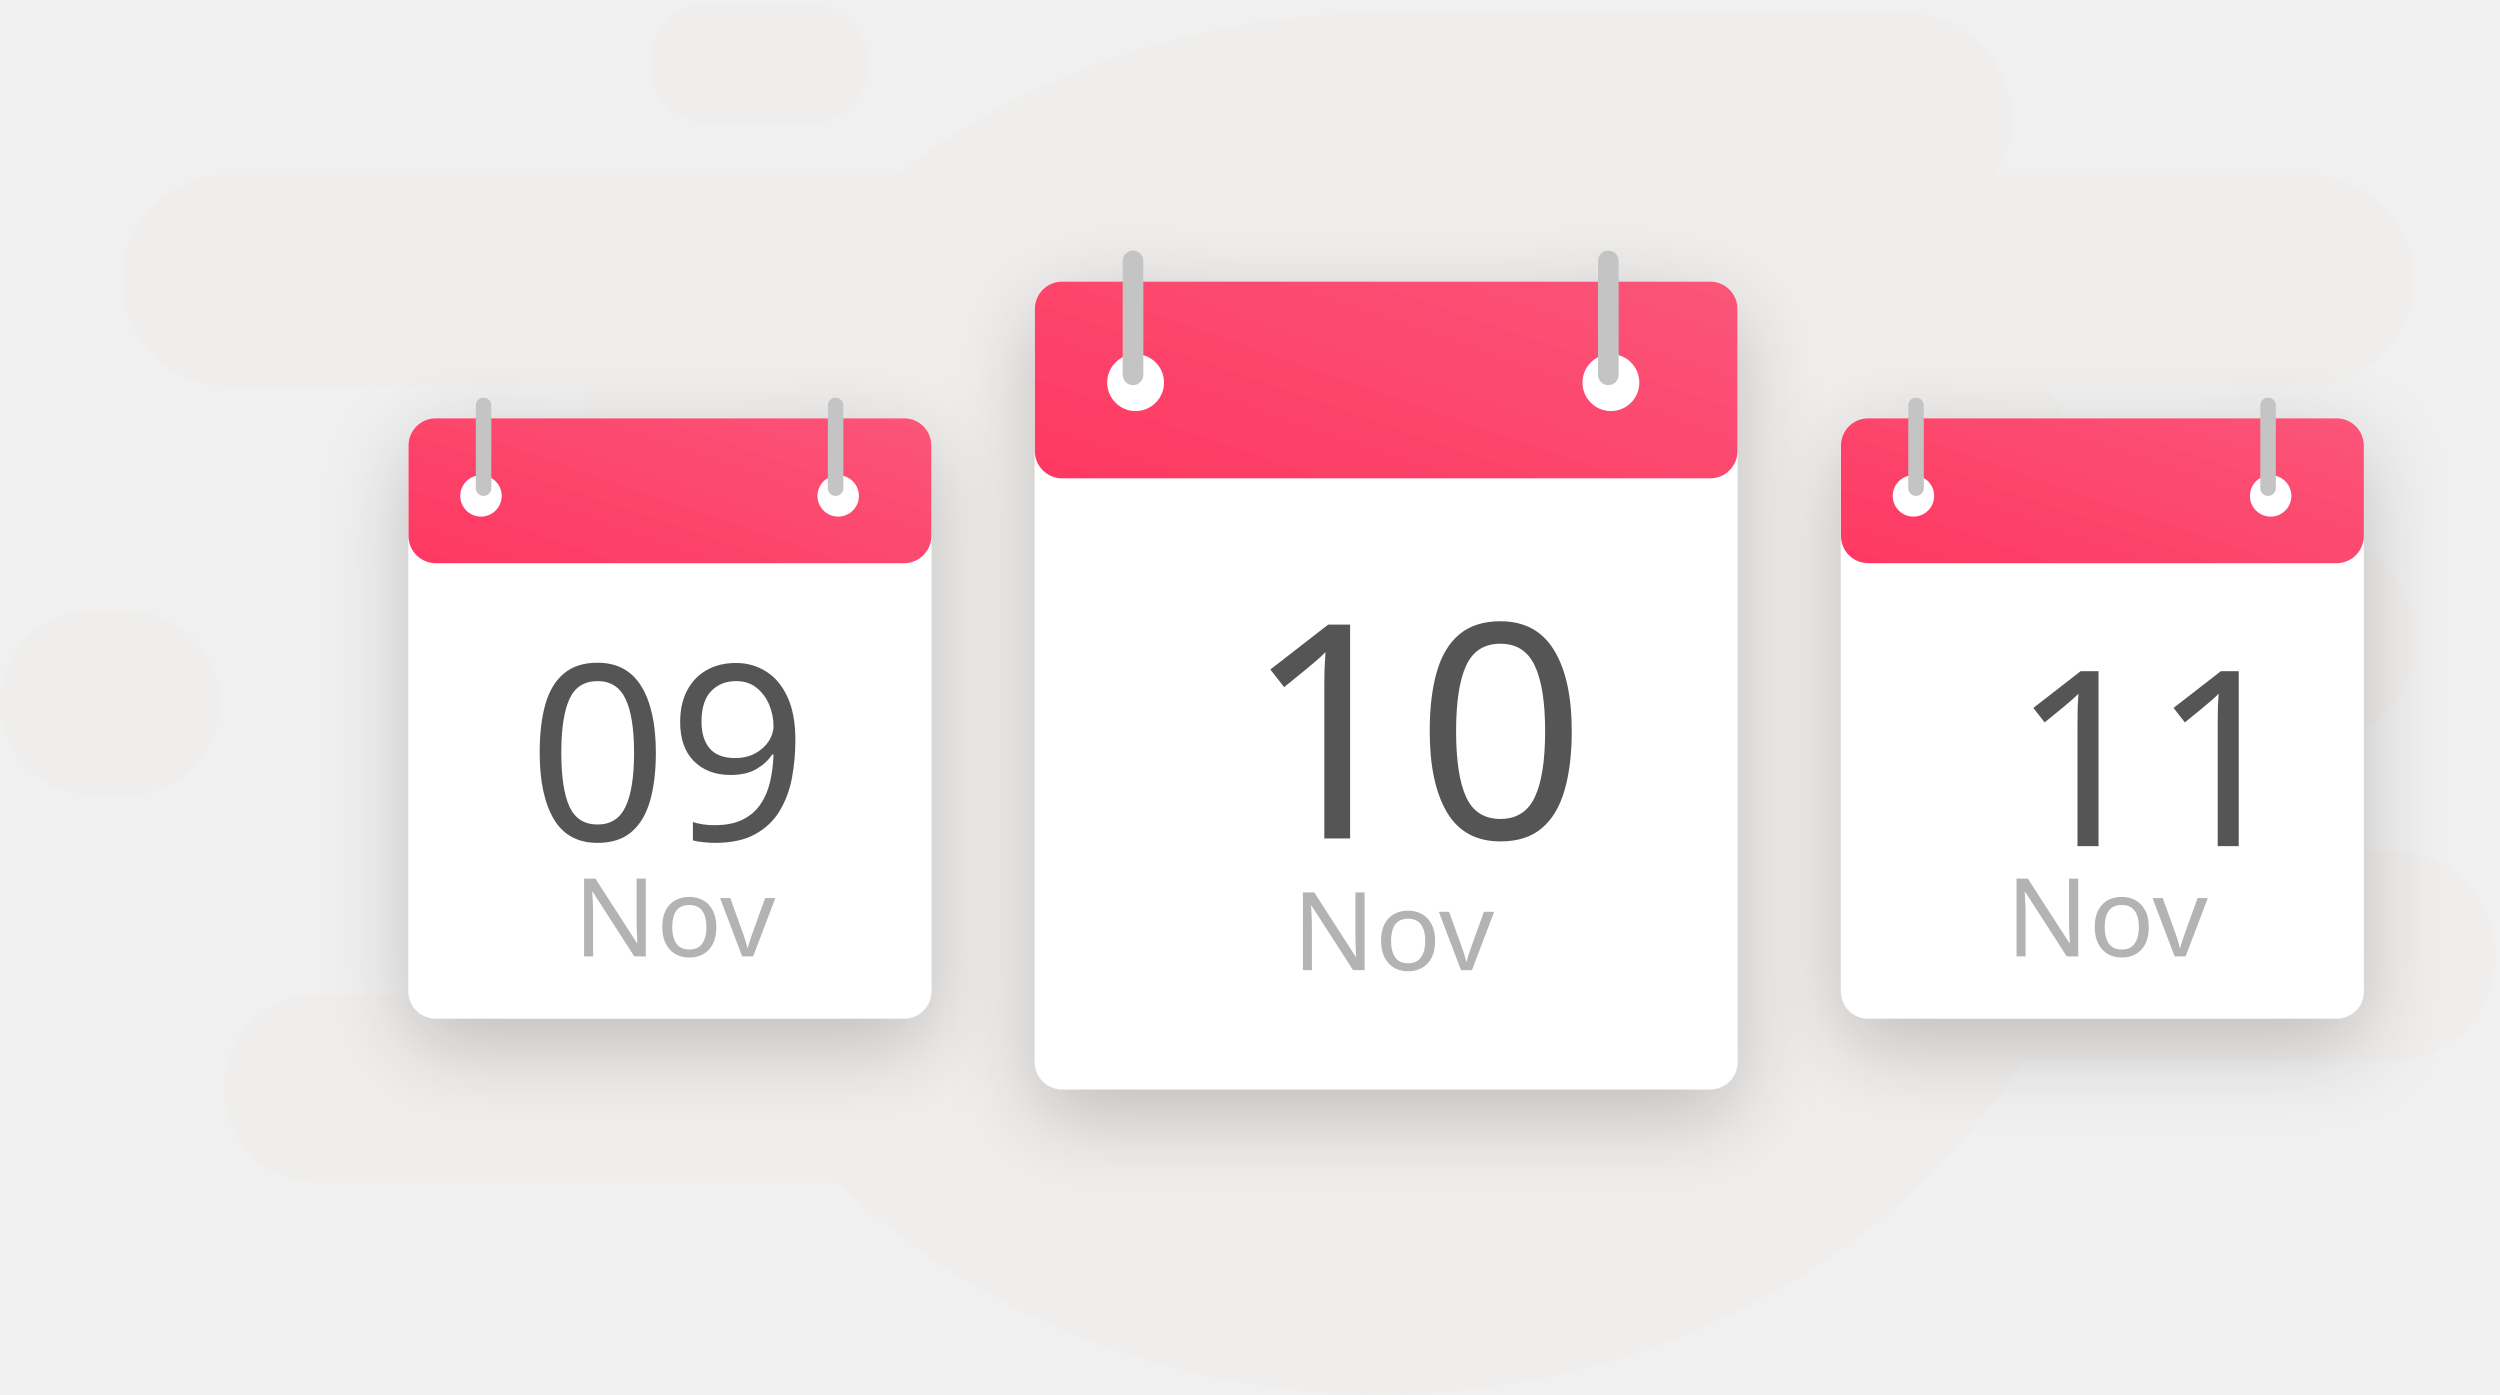
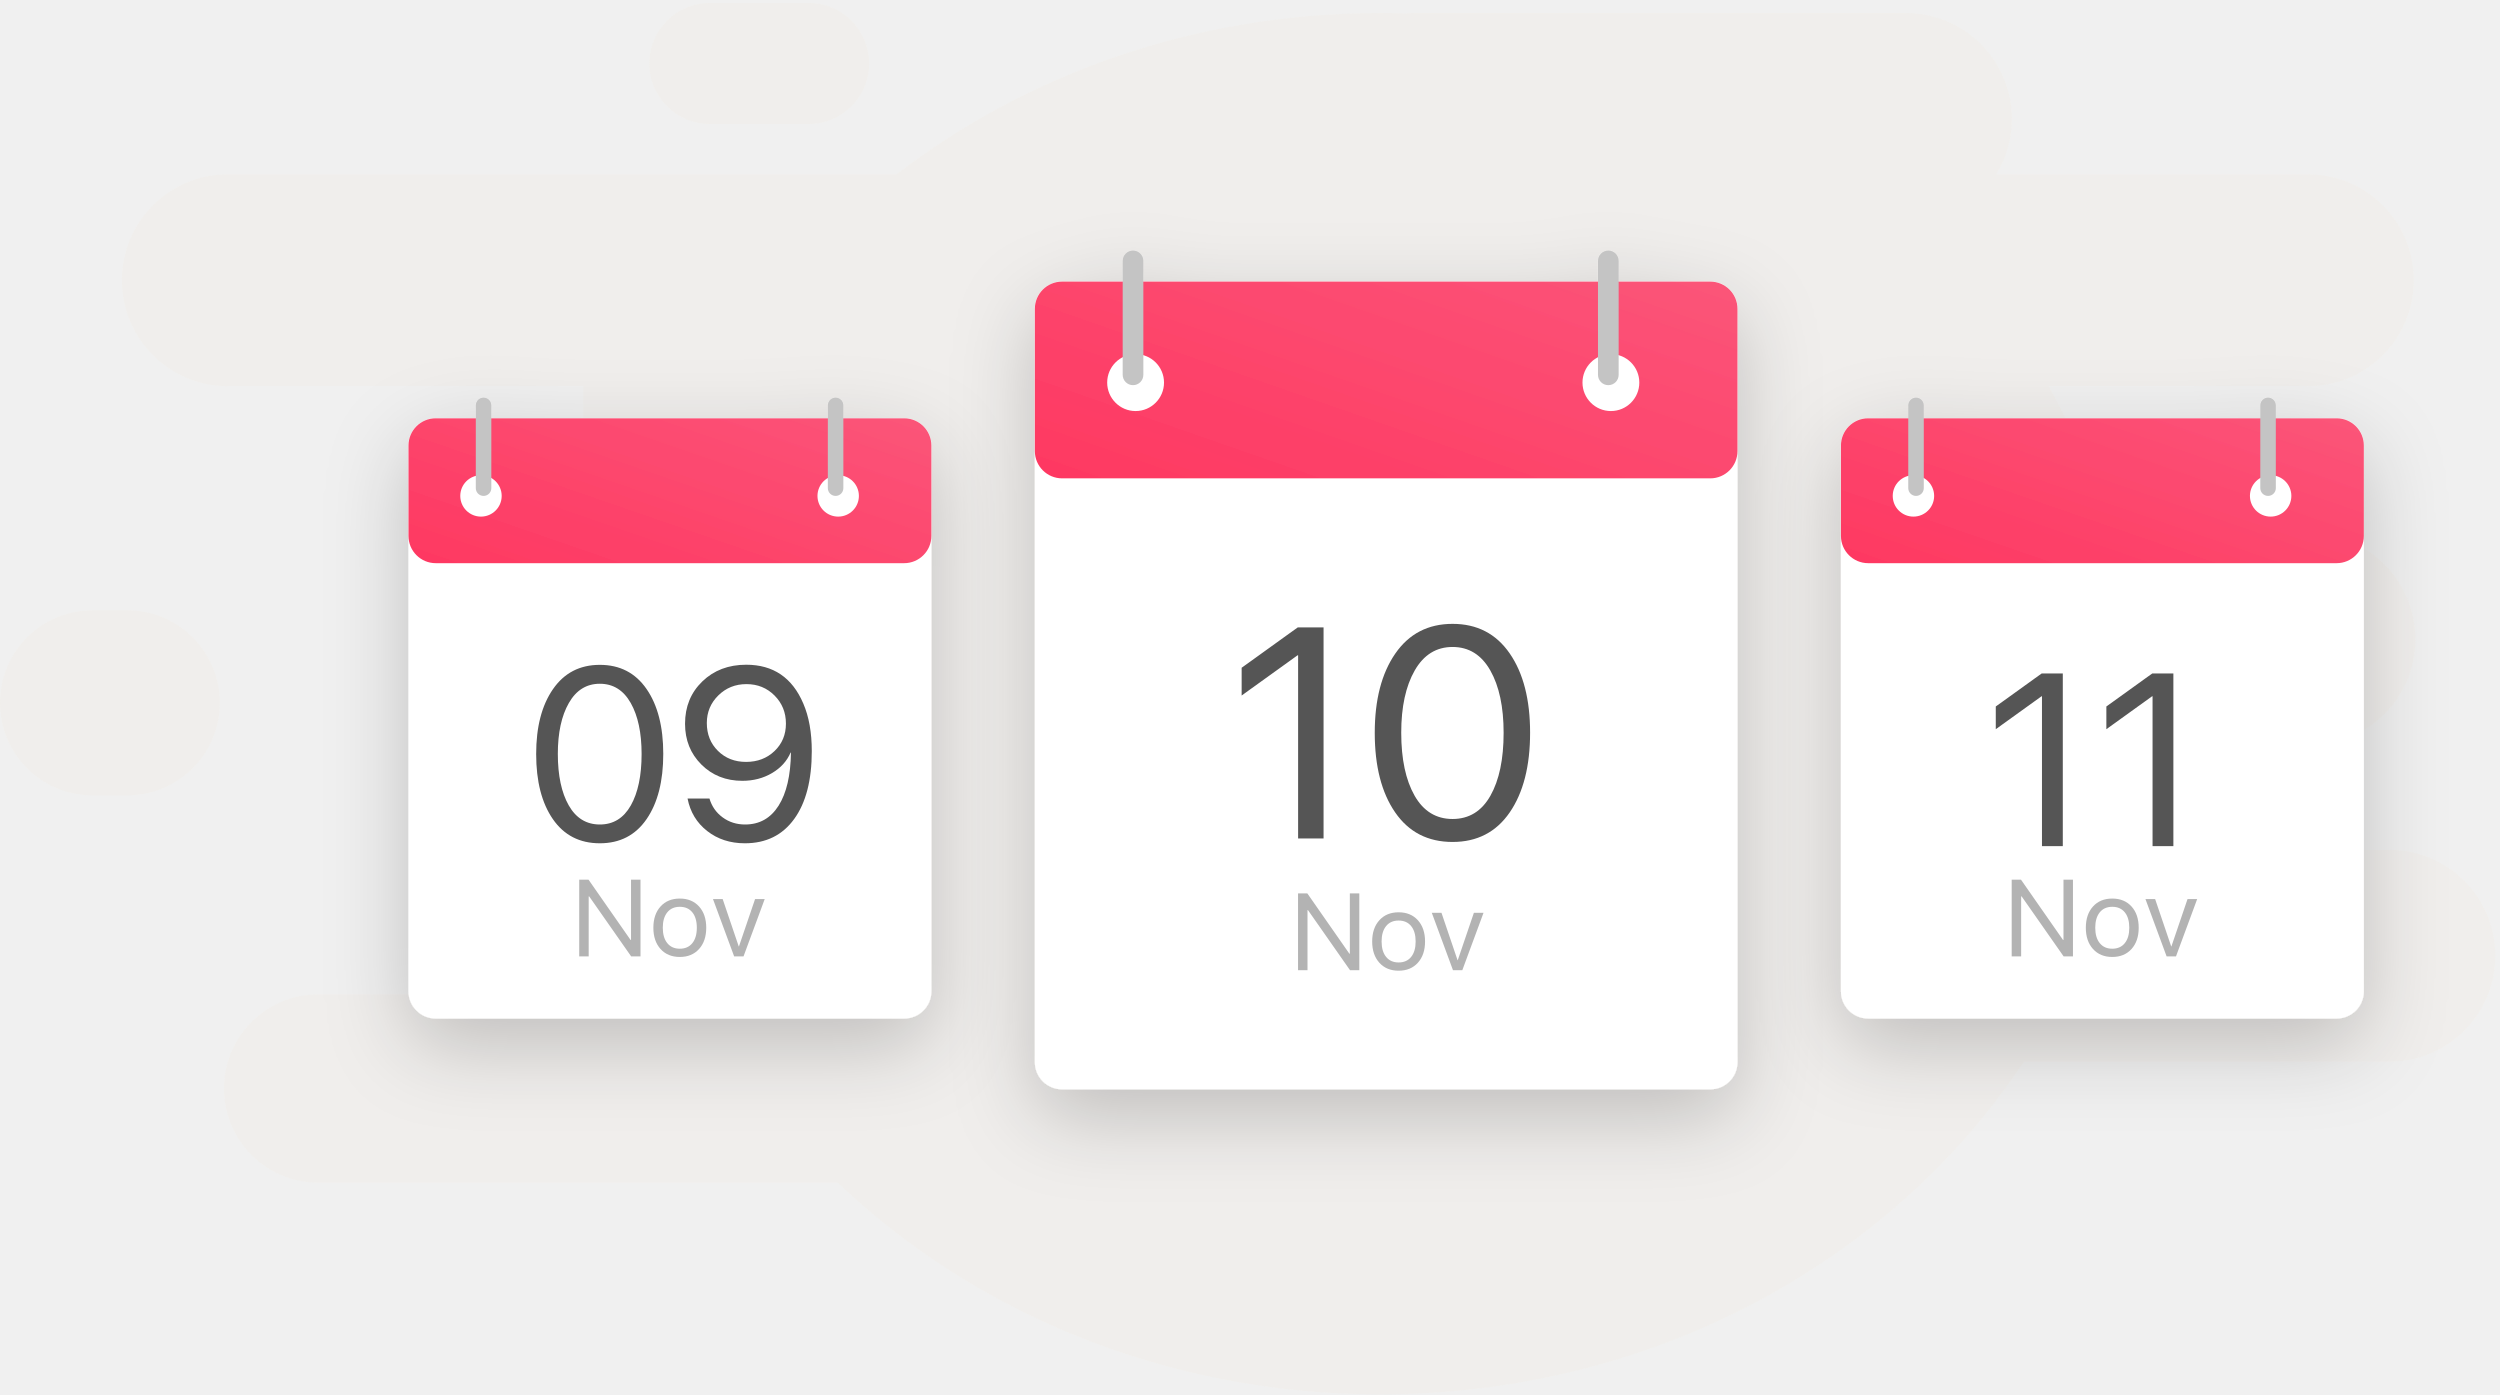
<svg xmlns="http://www.w3.org/2000/svg" width="459px" height="256px" viewBox="0 0 459 256" version="1.1">
  <defs>
    <filter x="-50%" y="-50%" width="200%" height="200%" filterUnits="objectBoundingBox" id="filter-1">
      <feOffset dx="0" dy="5" in="SourceAlpha" result="shadowOffsetOuter1" />
      <feGaussianBlur stdDeviation="7.5" in="shadowOffsetOuter1" result="shadowBlurOuter1" />
      <feColorMatrix values="0 0 0 0 0   0 0 0 0 0   0 0 0 0 0  0 0 0 0.2 0" type="matrix" in="shadowBlurOuter1" result="shadowMatrixOuter1" />
      <feMerge>
        <feMergeNode in="shadowMatrixOuter1" />
        <feMergeNode in="SourceGraphic" />
      </feMerge>
    </filter>
    <linearGradient x1="100%" y1="0%" x2="-5.549%" y2="84.653%" id="linearGradient-2">
      <stop stop-color="#FB5579" offset="0%" />
      <stop stop-color="#FE3962" offset="100%" />
    </linearGradient>
    <filter x="-50%" y="-50%" width="200%" height="200%" filterUnits="objectBoundingBox" id="filter-3">
      <feOffset dx="0" dy="5" in="SourceAlpha" result="shadowOffsetOuter1" />
      <feGaussianBlur stdDeviation="7.5" in="shadowOffsetOuter1" result="shadowBlurOuter1" />
      <feColorMatrix values="0 0 0 0 0   0 0 0 0 0   0 0 0 0 0  0 0 0 0.2 0" type="matrix" in="shadowBlurOuter1" result="shadowMatrixOuter1" />
      <feMerge>
        <feMergeNode in="shadowMatrixOuter1" />
        <feMergeNode in="SourceGraphic" />
      </feMerge>
    </filter>
    <filter x="-50%" y="-50%" width="200%" height="200%" filterUnits="objectBoundingBox" id="filter-4">
      <feOffset dx="0" dy="5" in="SourceAlpha" result="shadowOffsetOuter1" />
      <feGaussianBlur stdDeviation="7.5" in="shadowOffsetOuter1" result="shadowBlurOuter1" />
      <feColorMatrix values="0 0 0 0 0   0 0 0 0 0   0 0 0 0 0  0 0 0 0.2 0" type="matrix" in="shadowBlurOuter1" result="shadowMatrixOuter1" />
      <feMerge>
        <feMergeNode in="shadowMatrixOuter1" />
        <feMergeNode in="SourceGraphic" />
      </feMerge>
    </filter>
  </defs>
  <g id="Website" stroke="none" stroke-width="1" fill="none" fill-rule="evenodd">
    <g id="Outcomes" transform="translate(-183, -2249)">
      <g id="Section-03" transform="translate(150, 2013)">
-         <g id="Icon" transform="translate(33, 236)">
+         <g id="Icon_03_outcomes" transform="translate(33, 236)">
          <path d="M107.115,70.891 L41.819,70.891 C31.087,70.891 22.387,62.192 22.387,51.455 C22.387,40.72 31.086,32.018 41.819,32.018 L164.605,32.018 C188.616,13.533 219.577,2.401 253.373,2.401 C254.93,2.401 256.481,2.424 258.026,2.471 C258.576,2.425 259.132,2.401 259.694,2.401 L349.936,2.401 C360.669,2.401 369.37,11.1 369.37,21.837 C369.37,25.57 368.318,29.057 366.495,32.018 L423.736,32.018 C434.468,32.018 443.168,40.718 443.168,51.455 C443.168,62.189 434.47,70.891 423.736,70.891 L376.115,70.891 C385.985,88.348 391.561,108.177 391.561,129.2 C391.561,138.41 390.491,147.39 388.459,156.041 L438.688,156.041 C449.427,156.041 458.133,164.741 458.133,175.478 C458.133,186.212 449.429,194.914 438.688,194.914 L371.579,194.914 C347.348,231.535 303.474,256 253.373,256 C214.261,256 178.944,241.09 153.805,217.127 L58.411,217.127 C48.868,217.127 41.131,209.394 41.131,199.85 C41.131,190.309 48.873,182.573 58.411,182.573 L91.306,182.573 L148.516,182.573 C158.061,182.573 165.791,174.838 165.791,165.297 C165.791,157.344 160.42,150.648 153.108,148.637 L104.359,148.637 C93.626,148.637 84.925,139.937 84.925,129.2 C84.925,118.466 93.626,109.764 104.359,109.764 L107.115,109.764 L107.115,70.891 Z M403.113,117.364 C403.113,106.629 411.818,97.927 422.548,97.927 L424.025,97.927 C434.758,97.927 443.46,106.627 443.46,117.364 C443.46,128.098 434.755,136.8 424.025,136.8 L422.548,136.8 C411.814,136.8 403.113,128.101 403.113,117.364 Z M0,129.04 C0,119.662 7.601,112.06 16.979,112.06 L23.368,112.06 C32.745,112.06 40.347,119.66 40.347,129.04 C40.347,138.418 32.746,146.02 23.368,146.02 L16.979,146.02 C7.602,146.02 0,138.42 0,129.04 Z M119.219,11.656 C119.219,5.522 124.187,0.55 130.324,0.55 L148.461,0.55 C154.594,0.55 159.566,5.521 159.566,11.656 C159.566,17.79 154.599,22.763 148.461,22.763 L130.324,22.763 C124.191,22.763 119.219,17.792 119.219,11.656 Z" id="Background" fill="#F6E3C7" opacity="0.1" />
-           <g transform="translate(75, 46)">
+           <g id="Icon" transform="translate(75, 46)">
            <g id="Group-9-Copy" filter="url(#filter-1)" transform="translate(115, 0)">
              <rect id="Rectangle-11" fill="#FFFFFF" x="0" y="5.704" width="129" height="148.296" rx="5" />
              <rect id="Rectangle-11" fill="url(#linearGradient-2)" x="0" y="5.704" width="129" height="36.123" rx="5" />
-               <text id="10" font-family="ProximaNova-Regular, Proxima Nova" font-size="55" font-weight="normal" fill="#555555">
-                 <tspan x="38.347" y="107.938">10</tspan>
-               </text>
-               <text id="Nov" font-family="ProximaNova-Regular, Proxima Nova" font-size="20" font-weight="normal" fill="#B3B3B3">
-                 <tspan x="47.274" y="132.123">Nov</tspan>
-               </text>
+               <path d="M48.333,107.938 L53.006,107.938 L53.006,69.186 L48.279,69.186 L46.722,70.3 C45.683,71.043 44.484,71.907 43.123,72.892 C41.762,73.877 40.563,74.74 39.524,75.483 L37.967,76.598 L37.967,81.7 L39.511,80.586 C40.54,79.843 41.736,78.984 43.096,78.008 C44.457,77.032 45.652,76.173 46.681,75.43 L48.226,74.315 L48.333,74.315 L48.333,107.938 Z M76.692,108.583 C81.204,108.583 84.704,106.77 87.193,103.145 C89.681,99.519 90.926,94.645 90.926,88.522 C90.926,82.434 89.677,77.583 87.179,73.966 C84.682,70.35 81.186,68.541 76.692,68.541 C72.199,68.541 68.694,70.359 66.178,73.993 C63.663,77.627 62.405,82.479 62.405,88.549 C62.405,94.672 63.654,99.541 66.152,103.158 C68.649,106.775 72.163,108.583 76.692,108.583 Z M76.692,104.366 C73.667,104.366 71.339,102.934 69.71,100.07 C68.081,97.205 67.266,93.356 67.266,88.522 C67.266,83.795 68.09,79.991 69.737,77.108 C71.384,74.226 73.702,72.784 76.692,72.784 C79.682,72.784 81.992,74.221 83.621,77.095 C85.25,79.968 86.065,83.786 86.065,88.549 C86.065,93.383 85.259,97.227 83.648,100.083 C82.037,102.939 79.718,104.366 76.692,104.366 Z" id="10" fill="#555555" />
+               <path d="M50.057,132.123 L50.057,121.098 L50.145,121.098 L57.86,132.123 L59.569,132.123 L59.569,118.032 L57.831,118.032 L57.831,129.096 L57.743,129.096 L50.028,118.032 L48.319,118.032 L48.319,132.123 L50.057,132.123 Z M66.786,132.221 C68.264,132.221 69.442,131.734 70.321,130.761 C71.2,129.788 71.639,128.487 71.639,126.86 C71.639,125.226 71.2,123.924 70.321,122.954 C69.442,121.983 68.264,121.498 66.786,121.498 C65.308,121.498 64.13,121.983 63.251,122.954 C62.372,123.924 61.932,125.226 61.932,126.86 C61.932,128.487 62.372,129.788 63.251,130.761 C64.13,131.734 65.308,132.221 66.786,132.221 Z M66.786,130.707 C65.809,130.707 65.044,130.367 64.491,129.687 C63.937,129.007 63.661,128.064 63.661,126.86 C63.661,125.655 63.936,124.713 64.486,124.033 C65.036,123.352 65.803,123.012 66.786,123.012 C67.769,123.012 68.535,123.351 69.086,124.028 C69.636,124.705 69.911,125.649 69.911,126.86 C69.911,128.064 69.636,129.007 69.086,129.687 C68.535,130.367 67.769,130.707 66.786,130.707 Z M82.372,121.596 L80.604,121.596 L77.645,130.288 L77.606,130.288 L74.657,121.596 L72.88,121.596 L76.766,132.123 L78.485,132.123 L78.876,131.059 C79.136,130.349 79.46,129.472 79.847,128.427 L81.009,125.292 C81.397,124.247 81.721,123.37 81.981,122.661 L82.372,121.596 Z" id="Nov" fill="#B3B3B3" />
              <ellipse id="Oval-3" fill="#FFFFFF" cx="105.761" cy="24.241" rx="5.217" ry="5.228" />
              <ellipse id="Oval-3-Copy" fill="#FFFFFF" cx="18.496" cy="24.241" rx="5.217" ry="5.228" />
              <rect id="Rectangle-12" fill="#C4C4C4" x="16.125" y="0" width="3.794" height="24.716" rx="1.897" />
              <rect id="Rectangle-12" fill="#C4C4C4" x="103.39" y="0" width="3.794" height="24.716" rx="1.897" />
            </g>
            <g id="Group-9-Copy-2" filter="url(#filter-3)" transform="translate(263, 27)">
              <rect id="Rectangle-11" fill="#FFFFFF" x="0" y="3.8" width="96" height="110.2" rx="5" />
              <rect id="Rectangle-11" fill="url(#linearGradient-2)" x="0" y="3.8" width="96" height="26.6" rx="5" />
-               <text id="11" font-family="ProximaNova-Regular, Proxima Nova" font-size="45" font-weight="normal" fill="#555555">
-                 <tspan x="31.319" y="82.35">11</tspan>
-               </text>
-               <text id="Nov" font-family="ProximaNova-Regular, Proxima Nova" font-size="20" font-weight="normal" fill="#B3B3B3">
-                 <tspan x="30.3" y="102.6">Nov</tspan>
-               </text>
+               <path d="M36.906,82.35 L40.73,82.35 L40.73,50.643 L36.862,50.643 L35.588,51.555 C34.738,52.163 33.757,52.87 32.644,53.676 C31.53,54.481 30.549,55.188 29.699,55.796 L28.425,56.708 L28.425,60.883 L29.688,59.971 C30.531,59.363 31.508,58.66 32.622,57.861 C33.735,57.063 34.713,56.36 35.555,55.752 L36.818,54.84 L36.906,54.84 L36.906,82.35 Z M57.209,82.35 L61.032,82.35 L61.032,50.643 L57.165,50.643 L55.891,51.555 C55.041,52.163 54.06,52.87 52.946,53.676 C51.833,54.481 50.852,55.188 50.002,55.796 L48.728,56.708 L48.728,60.883 L49.991,59.971 C50.833,59.363 51.811,58.66 52.924,57.861 C54.038,57.063 55.015,56.36 55.858,55.752 L57.121,54.84 L57.209,54.84 L57.209,82.35 Z" id="11" fill="#555555" />
+               <path d="M33.083,102.6 L33.083,91.575 L33.171,91.575 L40.886,102.6 L42.595,102.6 L42.595,88.508 L40.856,88.508 L40.856,99.573 L40.769,99.573 L33.054,88.508 L31.345,88.508 L31.345,102.6 L33.083,102.6 Z M49.812,102.698 C51.289,102.698 52.468,102.211 53.347,101.238 C54.226,100.264 54.665,98.964 54.665,97.336 C54.665,95.702 54.226,94.4 53.347,93.43 C52.468,92.46 51.289,91.975 49.812,91.975 C48.334,91.975 47.155,92.46 46.276,93.43 C45.397,94.4 44.958,95.702 44.958,97.336 C44.958,98.964 45.397,100.264 46.276,101.238 C47.155,102.211 48.334,102.698 49.812,102.698 Z M49.812,101.184 C48.835,101.184 48.07,100.844 47.517,100.163 C46.963,99.483 46.687,98.541 46.687,97.336 C46.687,96.132 46.962,95.19 47.512,94.509 C48.062,93.829 48.828,93.489 49.812,93.489 C50.795,93.489 51.561,93.827 52.111,94.504 C52.661,95.181 52.937,96.125 52.937,97.336 C52.937,98.541 52.661,99.483 52.111,100.163 C51.561,100.844 50.795,101.184 49.812,101.184 Z M65.397,92.073 L63.63,92.073 L60.671,100.764 L60.632,100.764 L57.683,92.073 L55.905,92.073 L59.792,102.6 L61.511,102.6 L61.901,101.536 C62.162,100.826 62.486,99.949 62.873,98.904 L64.035,95.769 C64.423,94.724 64.746,93.847 65.007,93.137 L65.397,92.073 Z" id="Nov" fill="#B3B3B3" />
              <ellipse id="Oval-3" fill="#FFFFFF" cx="78.891" cy="18.05" rx="3.802" ry="3.8" />
              <ellipse id="Oval-3-Copy" fill="#FFFFFF" cx="13.307" cy="18.05" rx="3.802" ry="3.8" />
              <rect id="Rectangle-12" fill="#C4C4C4" x="12.356" y="0" width="2.851" height="18.05" rx="1.426" />
              <rect id="Rectangle-12" fill="#C4C4C4" x="76.99" y="0" width="2.851" height="18.05" rx="1.426" />
            </g>
            <g id="Group-9-Copy-3" filter="url(#filter-4)" transform="translate(0, 27)">
              <rect id="Rectangle-11" fill="#FFFFFF" x="0" y="3.8" width="96" height="110.2" rx="5" />
              <rect id="Rectangle-11" fill="url(#linearGradient-2)" x="0" y="3.8" width="96" height="26.6" rx="5" />
-               <text id="09" font-family="ProximaNova-Regular, Proxima Nova" font-size="45" font-weight="normal" fill="#555555">
-                 <tspan x="21.883" y="81.3">09</tspan>
-               </text>
-               <text id="Nov" font-family="ProximaNova-Regular, Proxima Nova" font-size="20" font-weight="normal" fill="#B3B3B3">
-                 <tspan x="30.3" y="102.6">Nov</tspan>
-               </text>
+               <path d="M35.13,81.827 C38.821,81.827 41.685,80.344 43.721,77.378 C45.757,74.412 46.775,70.424 46.775,65.414 C46.775,60.433 45.753,56.464 43.71,53.505 C41.667,50.546 38.806,49.066 35.13,49.066 C31.453,49.066 28.586,50.553 26.527,53.527 C24.469,56.5 23.44,60.47 23.44,65.436 C23.44,70.446 24.462,74.43 26.505,77.389 C28.549,80.348 31.424,81.827 35.13,81.827 Z M35.13,78.378 C32.654,78.378 30.75,77.206 29.417,74.862 C28.084,72.518 27.417,69.369 27.417,65.414 C27.417,61.547 28.091,58.434 29.439,56.075 C30.786,53.717 32.683,52.538 35.13,52.538 C37.576,52.538 39.466,53.713 40.799,56.064 C42.132,58.415 42.798,61.539 42.798,65.436 C42.798,69.391 42.139,72.537 40.821,74.873 C39.502,77.209 37.605,78.378 35.13,78.378 Z M61.761,81.827 C65.642,81.827 68.66,80.341 70.813,77.367 C72.967,74.393 74.043,70.24 74.043,64.908 C74.043,61.481 73.523,58.566 72.483,56.163 C70.462,51.417 66.968,49.044 62.002,49.044 C58.75,49.044 56.066,50.066 53.949,52.109 C51.833,54.153 50.774,56.742 50.774,59.877 C50.774,62.88 51.774,65.377 53.773,67.369 C55.773,69.362 58.282,70.358 61.299,70.358 C63.321,70.358 65.133,69.885 66.737,68.94 C68.341,67.996 69.48,66.739 70.154,65.172 L70.22,65.172 C70.161,69.376 69.403,72.628 67.946,74.928 C66.488,77.228 64.441,78.378 61.804,78.378 C60.237,78.378 58.86,77.942 57.674,77.07 C56.487,76.199 55.681,75.045 55.257,73.61 L51.236,73.61 C51.719,76.085 52.92,78.074 54.839,79.575 C56.758,81.077 59.065,81.827 61.761,81.827 Z M61.98,66.886 C59.9,66.886 58.179,66.212 56.817,64.864 C55.454,63.517 54.773,61.81 54.773,59.745 C54.773,57.753 55.476,56.064 56.883,54.68 C58.289,53.296 60.01,52.604 62.046,52.604 C64.097,52.604 65.818,53.303 67.21,54.702 C68.601,56.101 69.297,57.819 69.297,59.855 C69.297,61.876 68.601,63.553 67.21,64.886 C65.818,66.219 64.075,66.886 61.98,66.886 Z" id="09" fill="#555555" />
+               <path d="M33.083,102.6 L33.083,91.575 L33.171,91.575 L40.886,102.6 L42.595,102.6 L42.595,88.508 L40.856,88.508 L40.856,99.573 L40.769,99.573 L33.054,88.508 L31.345,88.508 L31.345,102.6 L33.083,102.6 Z M49.812,102.698 C51.289,102.698 52.468,102.211 53.347,101.238 C54.226,100.264 54.665,98.964 54.665,97.336 C54.665,95.702 54.226,94.4 53.347,93.43 C52.468,92.46 51.289,91.975 49.812,91.975 C48.334,91.975 47.155,92.46 46.276,93.43 C45.397,94.4 44.958,95.702 44.958,97.336 C44.958,98.964 45.397,100.264 46.276,101.238 C47.155,102.211 48.334,102.698 49.812,102.698 Z M49.812,101.184 C48.835,101.184 48.07,100.844 47.517,100.163 C46.963,99.483 46.687,98.541 46.687,97.336 C46.687,96.132 46.962,95.19 47.512,94.509 C48.062,93.829 48.828,93.489 49.812,93.489 C50.795,93.489 51.561,93.827 52.111,94.504 C52.661,95.181 52.937,96.125 52.937,97.336 C52.937,98.541 52.661,99.483 52.111,100.163 C51.561,100.844 50.795,101.184 49.812,101.184 Z M65.397,92.073 L63.63,92.073 L60.671,100.764 L60.632,100.764 L57.683,92.073 L55.905,92.073 L59.792,102.6 L61.511,102.6 L61.901,101.536 C62.162,100.826 62.486,99.949 62.873,98.904 L64.035,95.769 C64.423,94.724 64.746,93.847 65.007,93.137 L65.397,92.073 Z" id="Nov" fill="#B3B3B3" />
              <ellipse id="Oval-3" fill="#FFFFFF" cx="78.891" cy="18.05" rx="3.802" ry="3.8" />
              <ellipse id="Oval-3-Copy" fill="#FFFFFF" cx="13.307" cy="18.05" rx="3.802" ry="3.8" />
              <rect id="Rectangle-12" fill="#C4C4C4" x="12.356" y="0" width="2.851" height="18.05" rx="1.426" />
              <rect id="Rectangle-12" fill="#C4C4C4" x="76.99" y="0" width="2.851" height="18.05" rx="1.426" />
            </g>
          </g>
        </g>
      </g>
    </g>
  </g>
</svg>
